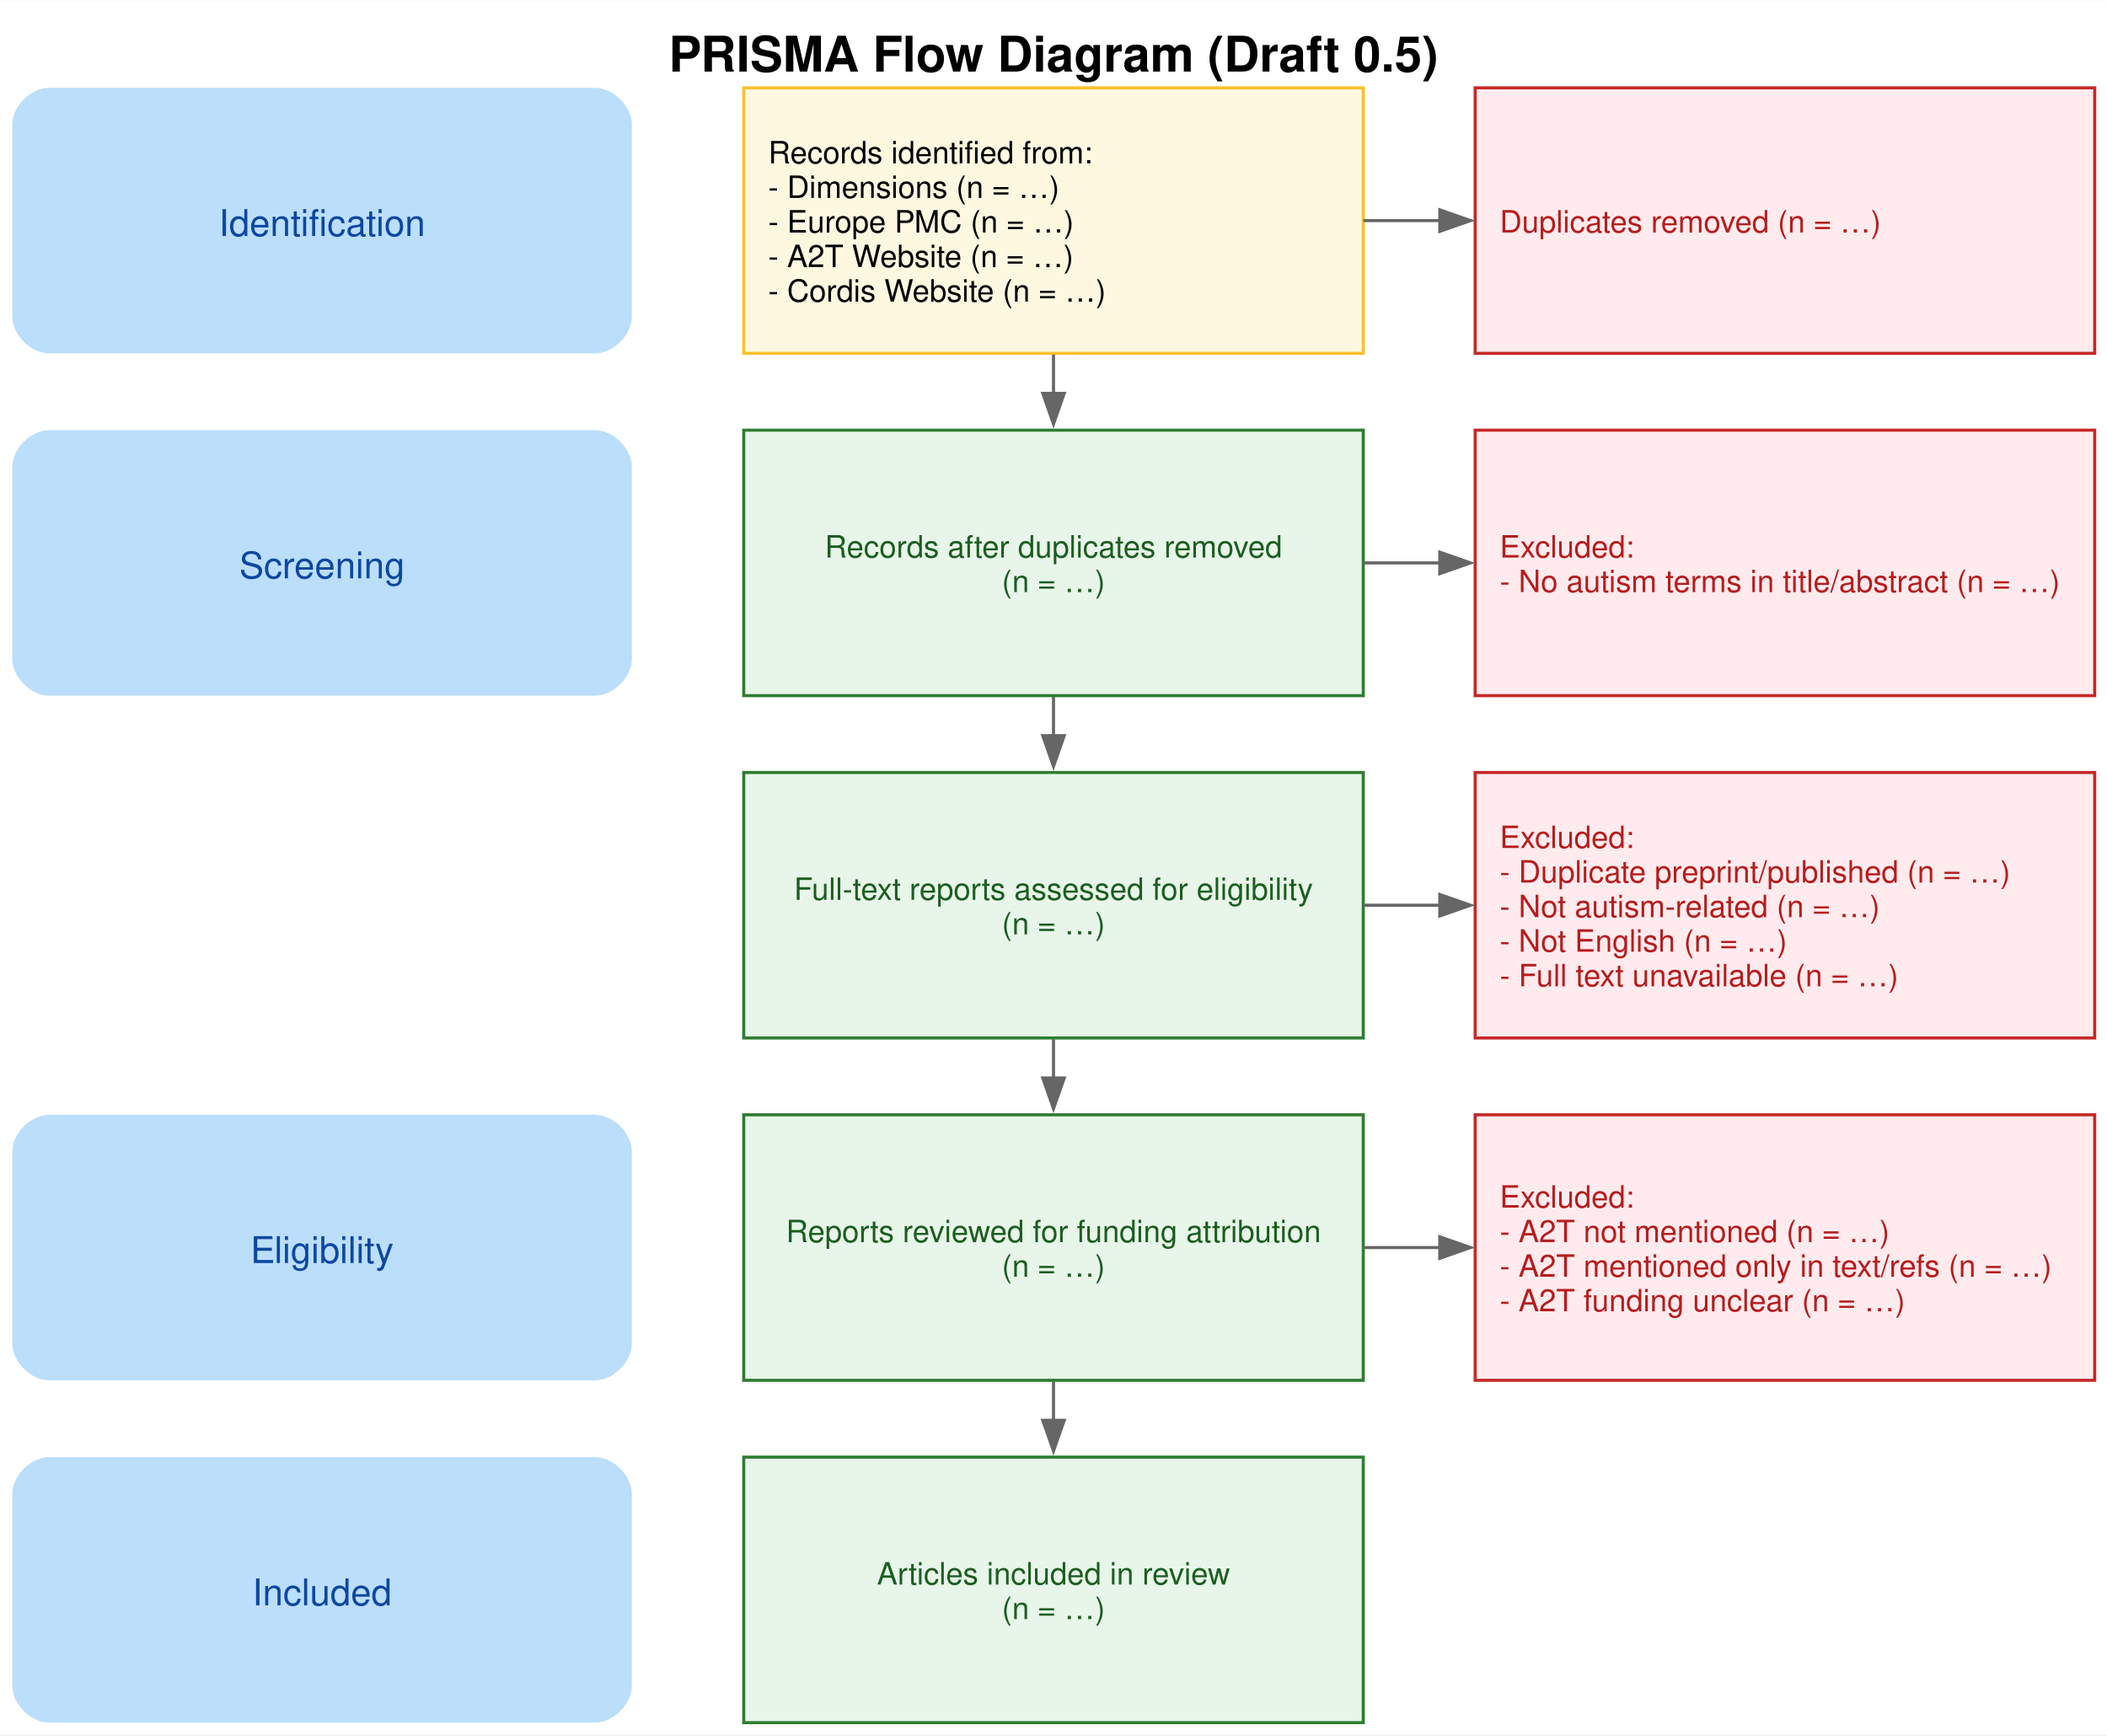
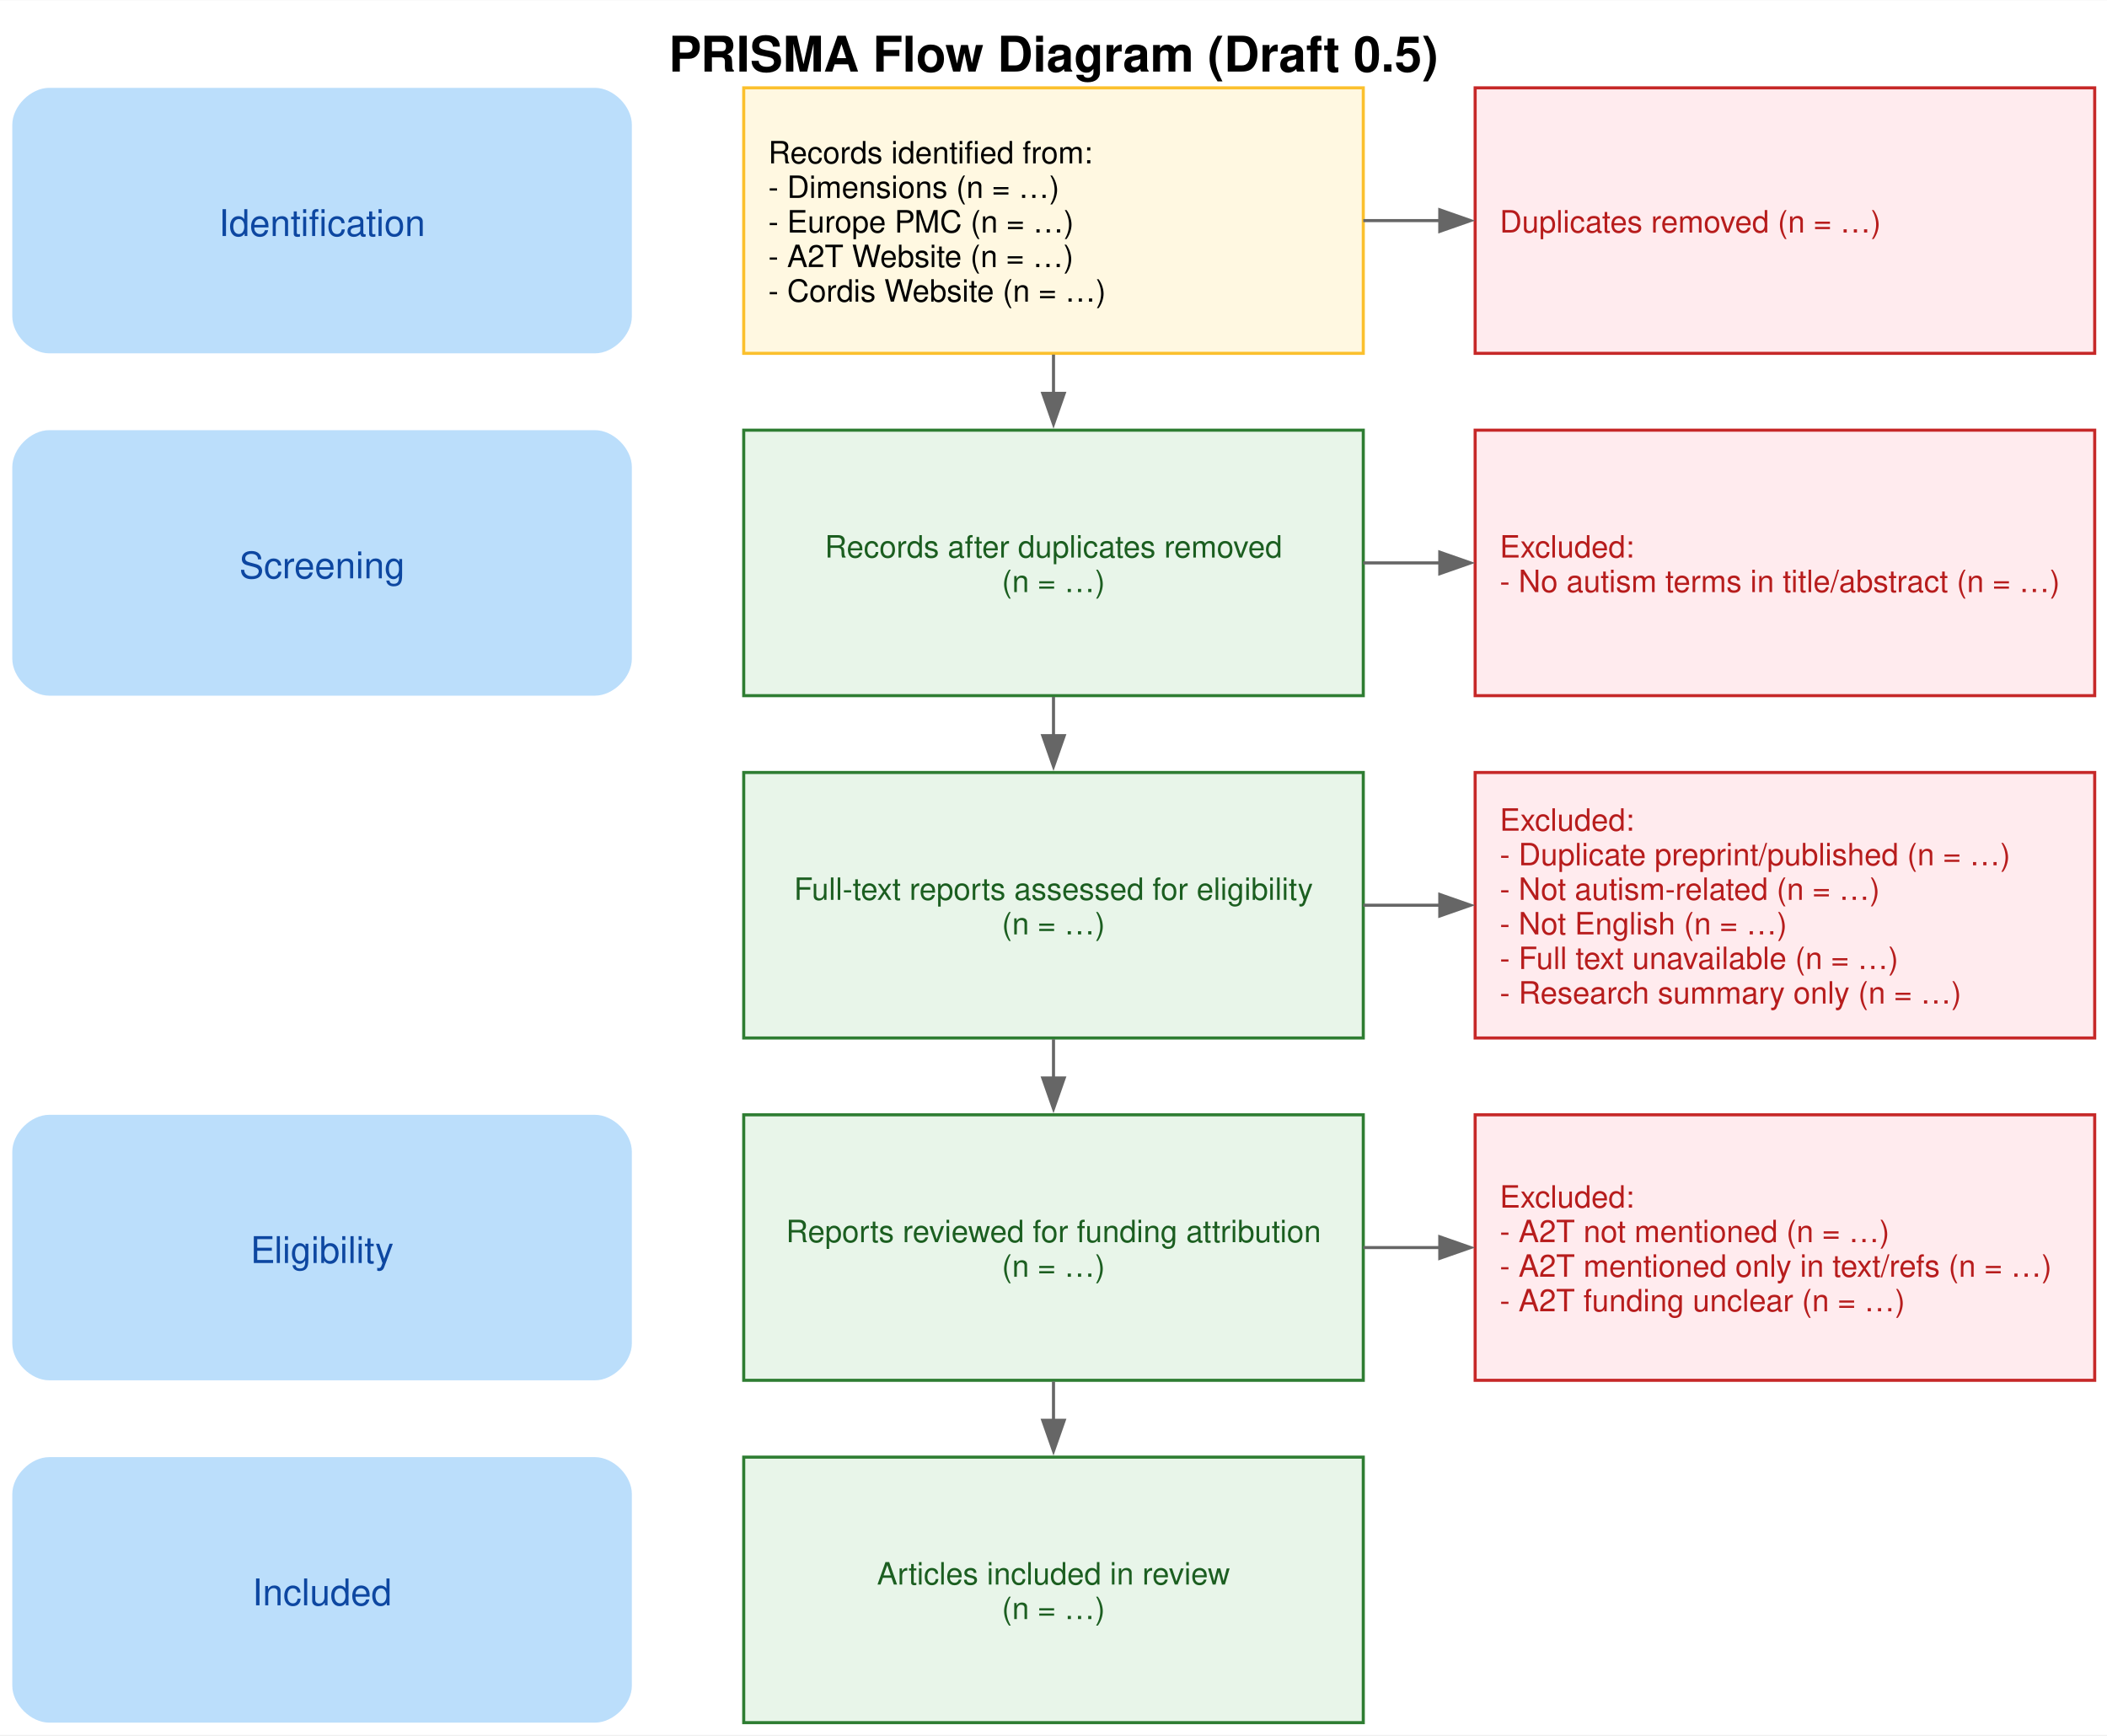
<svg xmlns="http://www.w3.org/2000/svg" width="686pt" height="565pt" viewBox="0.00 0.00 685.60 564.50">
  <g id="graph0" class="graph" transform="scale(1 1) rotate(0) translate(4 560.5)">
    <polygon fill="white" stroke="none" points="-4,4 -4,-560.5 681.6,-560.5 681.6,4 -4,4" />
    <text text-anchor="middle" x="338.8" y="-537.3" font-family="Helvetica,sans-Serif" font-weight="bold" font-size="16.00">PRISMA Flow Diagram (Draft 0.5)</text>
    <g id="node1" class="node">
      <polygon fill="#fff8e1" stroke="#fbc02d" points="439.6,-532 238,-532 238,-445.6 439.6,-445.6 439.6,-532" />
      <text text-anchor="start" x="246" y="-507.42" font-family="Helvetica,sans-Serif" font-size="10.00">Records identified from:</text>
      <text text-anchor="start" x="246" y="-496.17" font-family="Helvetica,sans-Serif" font-size="10.00">- Dimensions (n = …)</text>
      <text text-anchor="start" x="246" y="-484.92" font-family="Helvetica,sans-Serif" font-size="10.00">- Europe PMC (n = …)</text>
      <text text-anchor="start" x="246" y="-473.67" font-family="Helvetica,sans-Serif" font-size="10.00">- A2T Website (n = …)</text>
      <text text-anchor="start" x="246" y="-462.42" font-family="Helvetica,sans-Serif" font-size="10.00">- Cordis Website (n = …)</text>
    </g>
    <g id="node2" class="node">
      <polygon fill="#e8f5e9" stroke="#2e7d32" points="439.6,-420.6 238,-420.6 238,-334.2 439.6,-334.2 439.6,-420.6" />
      <text text-anchor="middle" x="338.8" y="-379.15" font-family="Helvetica,sans-Serif" font-size="10.00" fill="#1b5e20">Records after duplicates removed</text>
      <text text-anchor="middle" x="338.8" y="-367.9" font-family="Helvetica,sans-Serif" font-size="10.00" fill="#1b5e20">(n = …)</text>
    </g>
    <g id="edge1" class="edge">
      <path fill="none" stroke="#666666" d="M338.8,-445.19C338.8,-440.98 338.8,-436.68 338.8,-432.37" />
      <polygon fill="#666666" stroke="#666666" points="342.3,-432.59 338.8,-422.59 335.3,-432.59 342.3,-432.59" />
    </g>
    <g id="node6" class="node">
      <polygon fill="#ffebee" stroke="#c62828" points="677.6,-532 476,-532 476,-445.6 677.6,-445.6 677.6,-532" />
      <text text-anchor="start" x="484" y="-484.92" font-family="Helvetica,sans-Serif" font-size="10.00" fill="#b71c1c">Duplicates removed (n = …)</text>
    </g>
    <g id="edge5" class="edge">
      <path fill="none" stroke="#666666" d="M439.6,-488.8C451.23,-488.8 456.59,-488.8 464.69,-488.8" />
      <polygon fill="#666666" stroke="#666666" points="464.49,-492.3 474.49,-488.8 464.49,-485.3 464.49,-492.3" />
    </g>
    <g id="node3" class="node">
      <polygon fill="#e8f5e9" stroke="#2e7d32" points="439.6,-309.2 238,-309.2 238,-222.8 439.6,-222.8 439.6,-309.2" />
      <text text-anchor="middle" x="338.8" y="-267.75" font-family="Helvetica,sans-Serif" font-size="10.00" fill="#1b5e20">Full‑text reports assessed for eligibility</text>
      <text text-anchor="middle" x="338.8" y="-256.5" font-family="Helvetica,sans-Serif" font-size="10.00" fill="#1b5e20">(n = …)</text>
    </g>
    <g id="edge2" class="edge">
      <path fill="none" stroke="#666666" d="M338.8,-333.79C338.8,-329.58 338.8,-325.28 338.8,-320.97" />
      <polygon fill="#666666" stroke="#666666" points="342.3,-321.19 338.8,-311.19 335.3,-321.19 342.3,-321.19" />
    </g>
    <g id="node7" class="node">
      <polygon fill="#ffebee" stroke="#c62828" points="677.6,-420.6 476,-420.6 476,-334.2 677.6,-334.2 677.6,-420.6" />
      <text text-anchor="start" x="484" y="-379.15" font-family="Helvetica,sans-Serif" font-size="10.00" fill="#b71c1c">Excluded:</text>
      <text text-anchor="start" x="484" y="-367.9" font-family="Helvetica,sans-Serif" font-size="10.00" fill="#b71c1c">- No autism terms in title/abstract (n = …)</text>
    </g>
    <g id="edge6" class="edge">
      <path fill="none" stroke="#666666" d="M439.6,-377.4C451.23,-377.4 456.59,-377.4 464.69,-377.4" />
      <polygon fill="#666666" stroke="#666666" points="464.49,-380.9 474.49,-377.4 464.49,-373.9 464.49,-380.9" />
    </g>
    <g id="node4" class="node">
      <polygon fill="#e8f5e9" stroke="#2e7d32" points="439.6,-197.8 238,-197.8 238,-111.4 439.6,-111.4 439.6,-197.8" />
      <text text-anchor="middle" x="338.8" y="-156.35" font-family="Helvetica,sans-Serif" font-size="10.00" fill="#1b5e20">Reports reviewed for funding attribution</text>
      <text text-anchor="middle" x="338.8" y="-145.1" font-family="Helvetica,sans-Serif" font-size="10.00" fill="#1b5e20">(n = …)</text>
    </g>
    <g id="edge3" class="edge">
      <path fill="none" stroke="#666666" d="M338.8,-222.39C338.8,-218.18 338.8,-213.88 338.8,-209.57" />
      <polygon fill="#666666" stroke="#666666" points="342.3,-209.79 338.8,-199.79 335.3,-209.79 342.3,-209.79" />
    </g>
    <g id="node8" class="node">
      <polygon fill="#ffebee" stroke="#c62828" points="677.6,-309.2 476,-309.2 476,-222.8 677.6,-222.8 677.6,-309.2" />
-       <text text-anchor="start" x="484" y="-284.62" font-family="Helvetica,sans-Serif" font-size="10.00" fill="#b71c1c">Excluded:</text>
-       <text text-anchor="start" x="484" y="-273.38" font-family="Helvetica,sans-Serif" font-size="10.00" fill="#b71c1c">- Duplicate preprint/published (n = …)</text>
-       <text text-anchor="start" x="484" y="-262.12" font-family="Helvetica,sans-Serif" font-size="10.00" fill="#b71c1c">- Not autism‑related (n = …)</text>
-       <text text-anchor="start" x="484" y="-250.88" font-family="Helvetica,sans-Serif" font-size="10.00" fill="#b71c1c">- Not English (n = …)</text>
-       <text text-anchor="start" x="484" y="-239.62" font-family="Helvetica,sans-Serif" font-size="10.00" fill="#b71c1c">- Full text unavailable (n = …)</text>
+       <text text-anchor="start" x="484" y="-290.25" font-family="Helvetica,sans-Serif" font-size="10.00" fill="#b71c1c">Excluded:</text>
+       <text text-anchor="start" x="484" y="-279" font-family="Helvetica,sans-Serif" font-size="10.00" fill="#b71c1c">- Duplicate preprint/published (n = …)</text>
+       <text text-anchor="start" x="484" y="-267.75" font-family="Helvetica,sans-Serif" font-size="10.00" fill="#b71c1c">- Not autism‑related (n = …)</text>
+       <text text-anchor="start" x="484" y="-256.5" font-family="Helvetica,sans-Serif" font-size="10.00" fill="#b71c1c">- Not English (n = …)</text>
+       <text text-anchor="start" x="484" y="-245.25" font-family="Helvetica,sans-Serif" font-size="10.00" fill="#b71c1c">- Full text unavailable (n = …)</text>
+       <text text-anchor="start" x="484" y="-234" font-family="Helvetica,sans-Serif" font-size="10.00" fill="#b71c1c">- Research summary only (n = …)</text>
    </g>
    <g id="edge7" class="edge">
      <path fill="none" stroke="#666666" d="M439.6,-266C451.23,-266 456.59,-266 464.69,-266" />
      <polygon fill="#666666" stroke="#666666" points="464.49,-269.5 474.49,-266 464.49,-262.5 464.49,-269.5" />
    </g>
    <g id="node5" class="node">
      <polygon fill="#e8f5e9" stroke="#2e7d32" points="439.6,-86.4 238,-86.4 238,0 439.6,0 439.6,-86.4" />
      <text text-anchor="middle" x="338.8" y="-44.95" font-family="Helvetica,sans-Serif" font-size="10.00" fill="#1b5e20">Articles included in review</text>
      <text text-anchor="middle" x="338.8" y="-33.7" font-family="Helvetica,sans-Serif" font-size="10.00" fill="#1b5e20">(n = …)</text>
    </g>
    <g id="edge4" class="edge">
      <path fill="none" stroke="#666666" d="M338.8,-110.99C338.8,-106.78 338.8,-102.48 338.8,-98.17" />
      <polygon fill="#666666" stroke="#666666" points="342.3,-98.39 338.8,-88.39 335.3,-98.39 342.3,-98.39" />
    </g>
    <g id="node9" class="node">
      <polygon fill="#ffebee" stroke="#c62828" points="677.6,-197.8 476,-197.8 476,-111.4 677.6,-111.4 677.6,-197.8" />
      <text text-anchor="start" x="484" y="-167.6" font-family="Helvetica,sans-Serif" font-size="10.00" fill="#b71c1c">Excluded:</text>
      <text text-anchor="start" x="484" y="-156.35" font-family="Helvetica,sans-Serif" font-size="10.00" fill="#b71c1c">- A2T not mentioned (n = …)</text>
      <text text-anchor="start" x="484" y="-145.1" font-family="Helvetica,sans-Serif" font-size="10.00" fill="#b71c1c">- A2T mentioned only in text/refs (n = …)</text>
      <text text-anchor="start" x="484" y="-133.85" font-family="Helvetica,sans-Serif" font-size="10.00" fill="#b71c1c">- A2T funding unclear (n = …)</text>
    </g>
    <g id="edge8" class="edge">
      <path fill="none" stroke="#666666" d="M439.6,-154.6C451.23,-154.6 456.59,-154.6 464.69,-154.6" />
      <polygon fill="#666666" stroke="#666666" points="464.49,-158.1 474.49,-154.6 464.49,-151.1 464.49,-158.1" />
    </g>
    <g id="node10" class="node">
      <path fill="#bbdefb" stroke="none" d="M189.6,-532C189.6,-532 12,-532 12,-532 6,-532 0,-526 0,-520 0,-520 0,-457.6 0,-457.6 0,-451.6 6,-445.6 12,-445.6 12,-445.6 189.6,-445.6 189.6,-445.6 195.6,-445.6 201.6,-451.6 201.6,-457.6 201.6,-457.6 201.6,-520 201.6,-520 201.6,-526 195.6,-532 189.6,-532" />
      <text text-anchor="middle" x="100.8" y="-483.77" font-family="Helvetica,sans-Serif" font-size="12.00" fill="#0d47a1">Identification</text>
    </g>
    <g id="node11" class="node">
      <path fill="#bbdefb" stroke="none" d="M189.6,-420.6C189.6,-420.6 12,-420.6 12,-420.6 6,-420.6 0,-414.6 0,-408.6 0,-408.6 0,-346.2 0,-346.2 0,-340.2 6,-334.2 12,-334.2 12,-334.2 189.6,-334.2 189.6,-334.2 195.6,-334.2 201.6,-340.2 201.6,-346.2 201.6,-346.2 201.6,-408.6 201.6,-408.6 201.6,-414.6 195.6,-420.6 189.6,-420.6" />
      <text text-anchor="middle" x="100.8" y="-372.38" font-family="Helvetica,sans-Serif" font-size="12.00" fill="#0d47a1">Screening</text>
    </g>
    <g id="node12" class="node">
      <path fill="#bbdefb" stroke="none" d="M189.6,-197.8C189.6,-197.8 12,-197.8 12,-197.8 6,-197.8 0,-191.8 0,-185.8 0,-185.8 0,-123.4 0,-123.4 0,-117.4 6,-111.4 12,-111.4 12,-111.4 189.6,-111.4 189.6,-111.4 195.6,-111.4 201.6,-117.4 201.6,-123.4 201.6,-123.4 201.6,-185.8 201.6,-185.8 201.6,-191.8 195.6,-197.8 189.6,-197.8" />
      <text text-anchor="middle" x="100.8" y="-149.57" font-family="Helvetica,sans-Serif" font-size="12.00" fill="#0d47a1">Eligibility</text>
    </g>
    <g id="node13" class="node">
      <path fill="#bbdefb" stroke="none" d="M189.6,-86.4C189.6,-86.4 12,-86.4 12,-86.4 6,-86.4 0,-80.4 0,-74.4 0,-74.4 0,-12 0,-12 0,-6 6,0 12,0 12,0 189.6,0 189.6,0 195.6,0 201.6,-6 201.6,-12 201.6,-12 201.6,-74.4 201.6,-74.4 201.6,-80.4 195.6,-86.4 189.6,-86.4" />
      <text text-anchor="middle" x="100.8" y="-38.17" font-family="Helvetica,sans-Serif" font-size="12.00" fill="#0d47a1">Included</text>
    </g>
  </g>
</svg>
